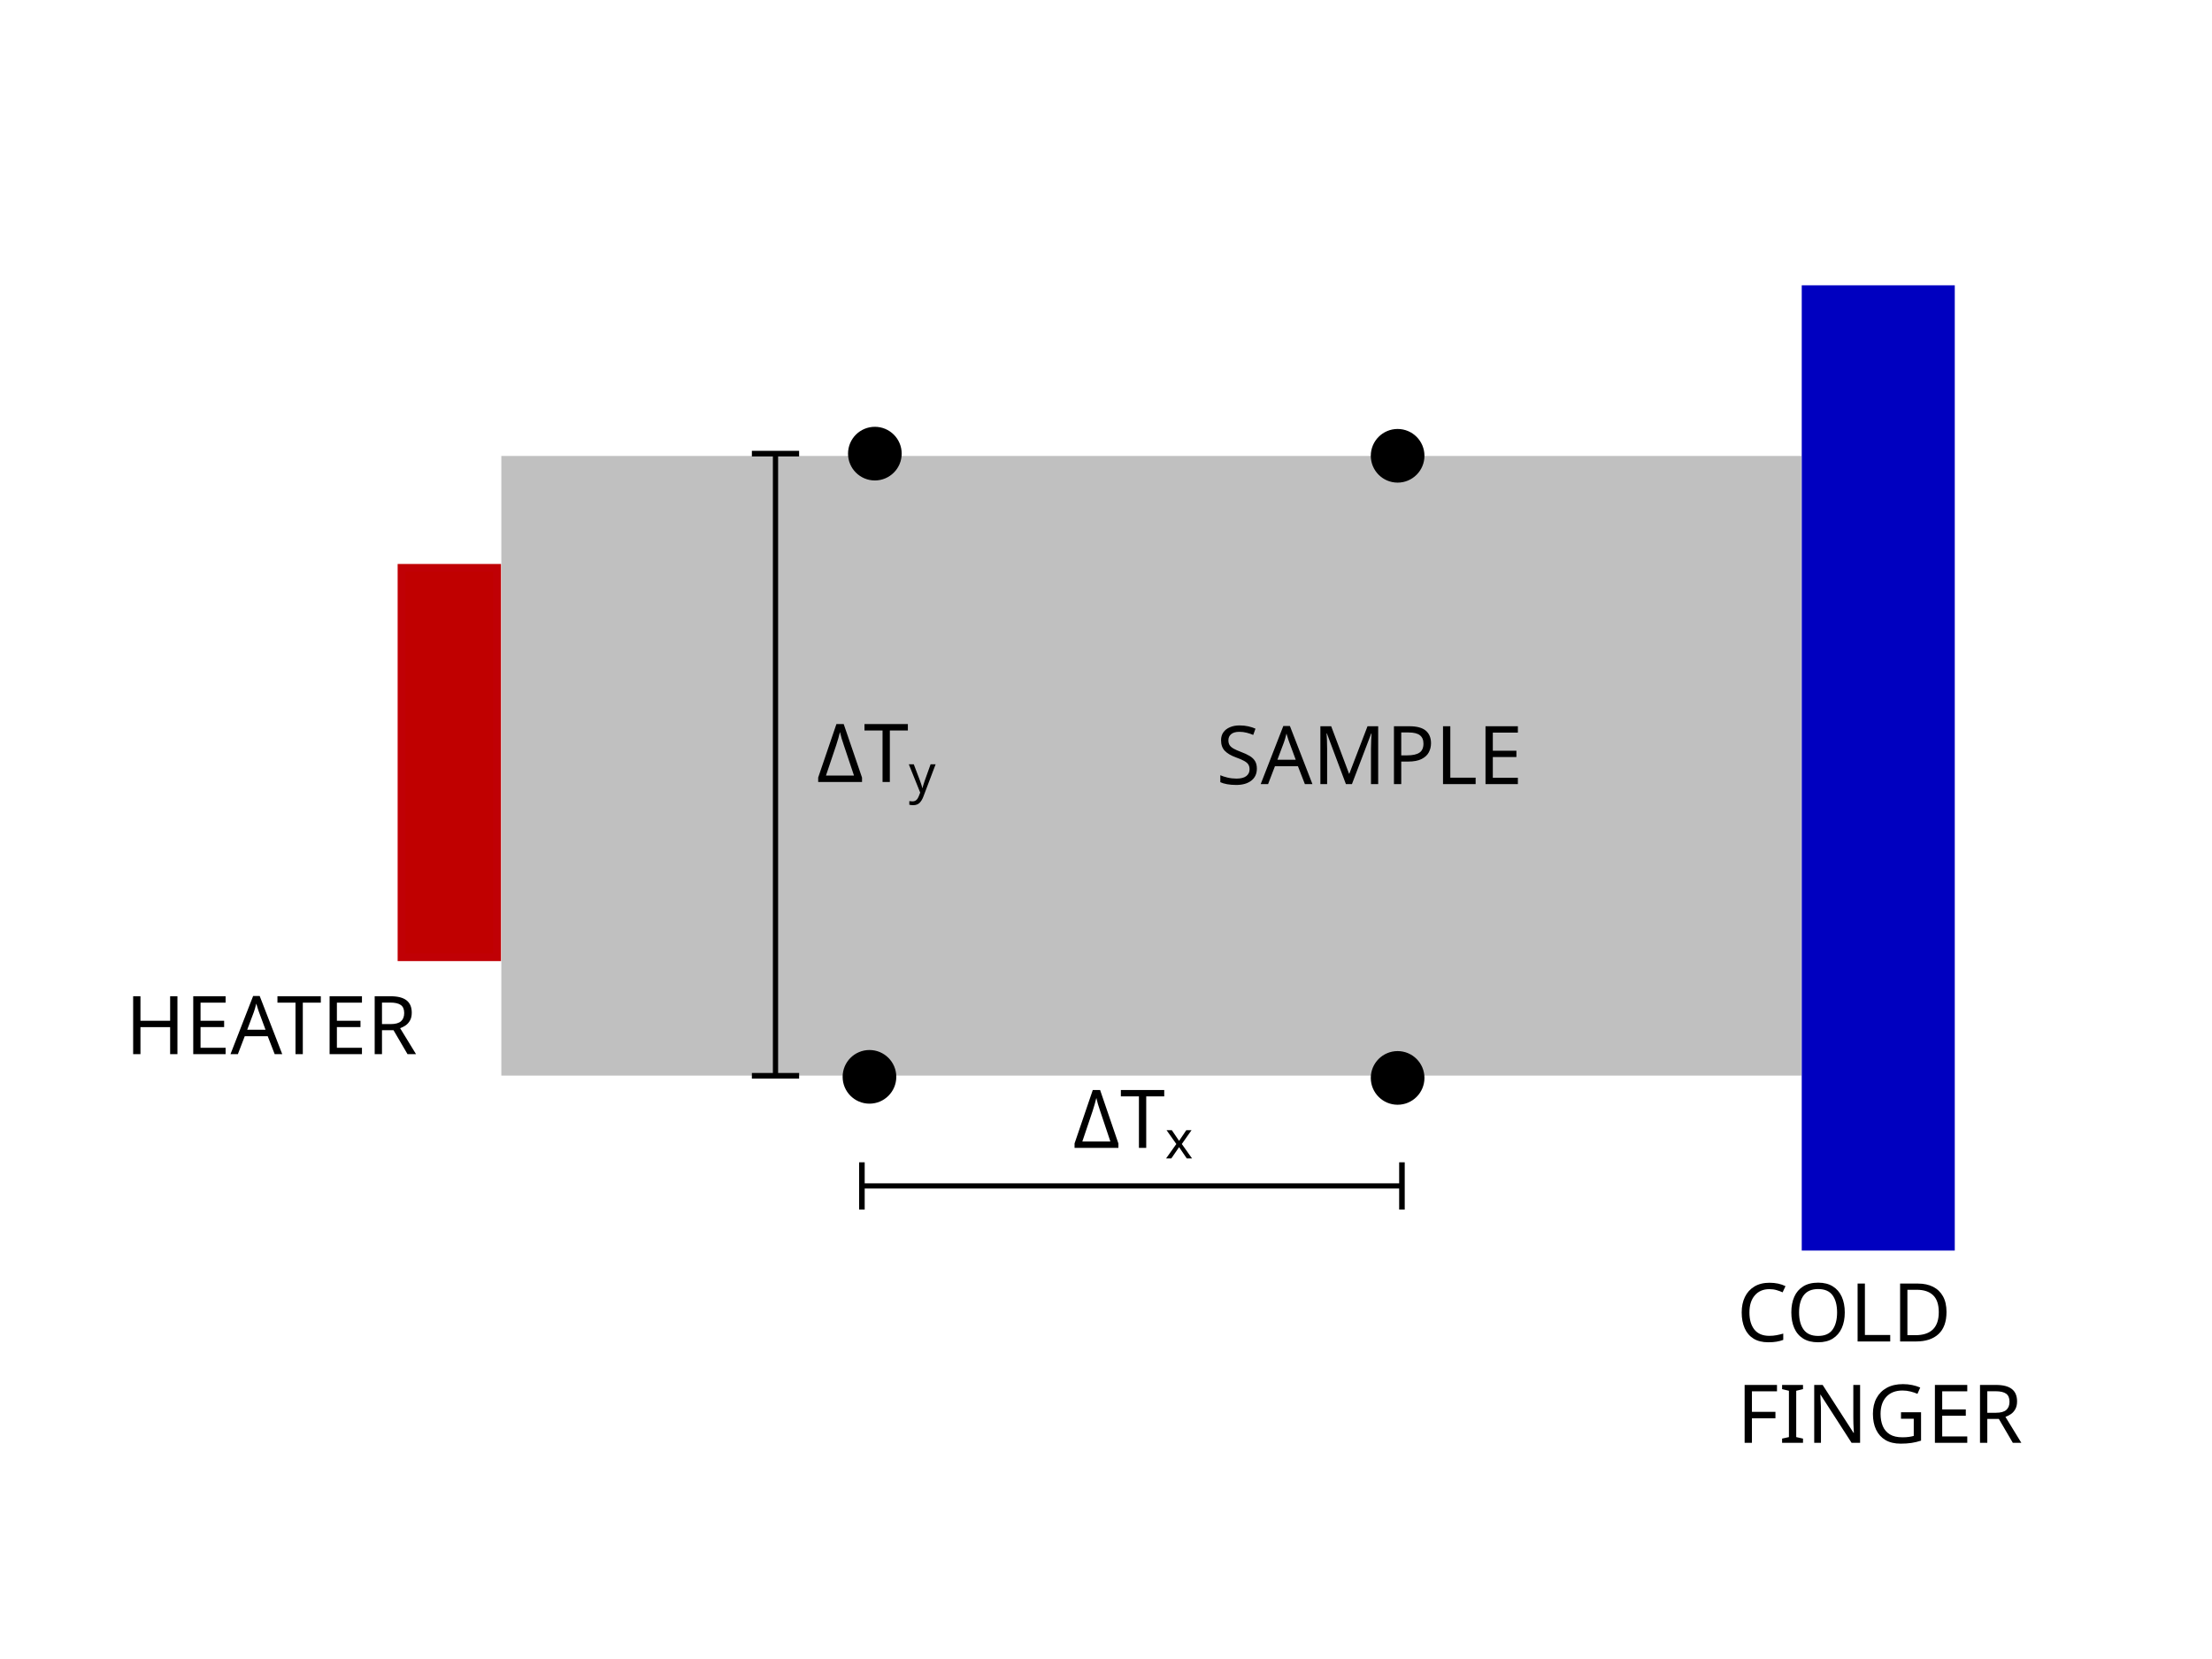
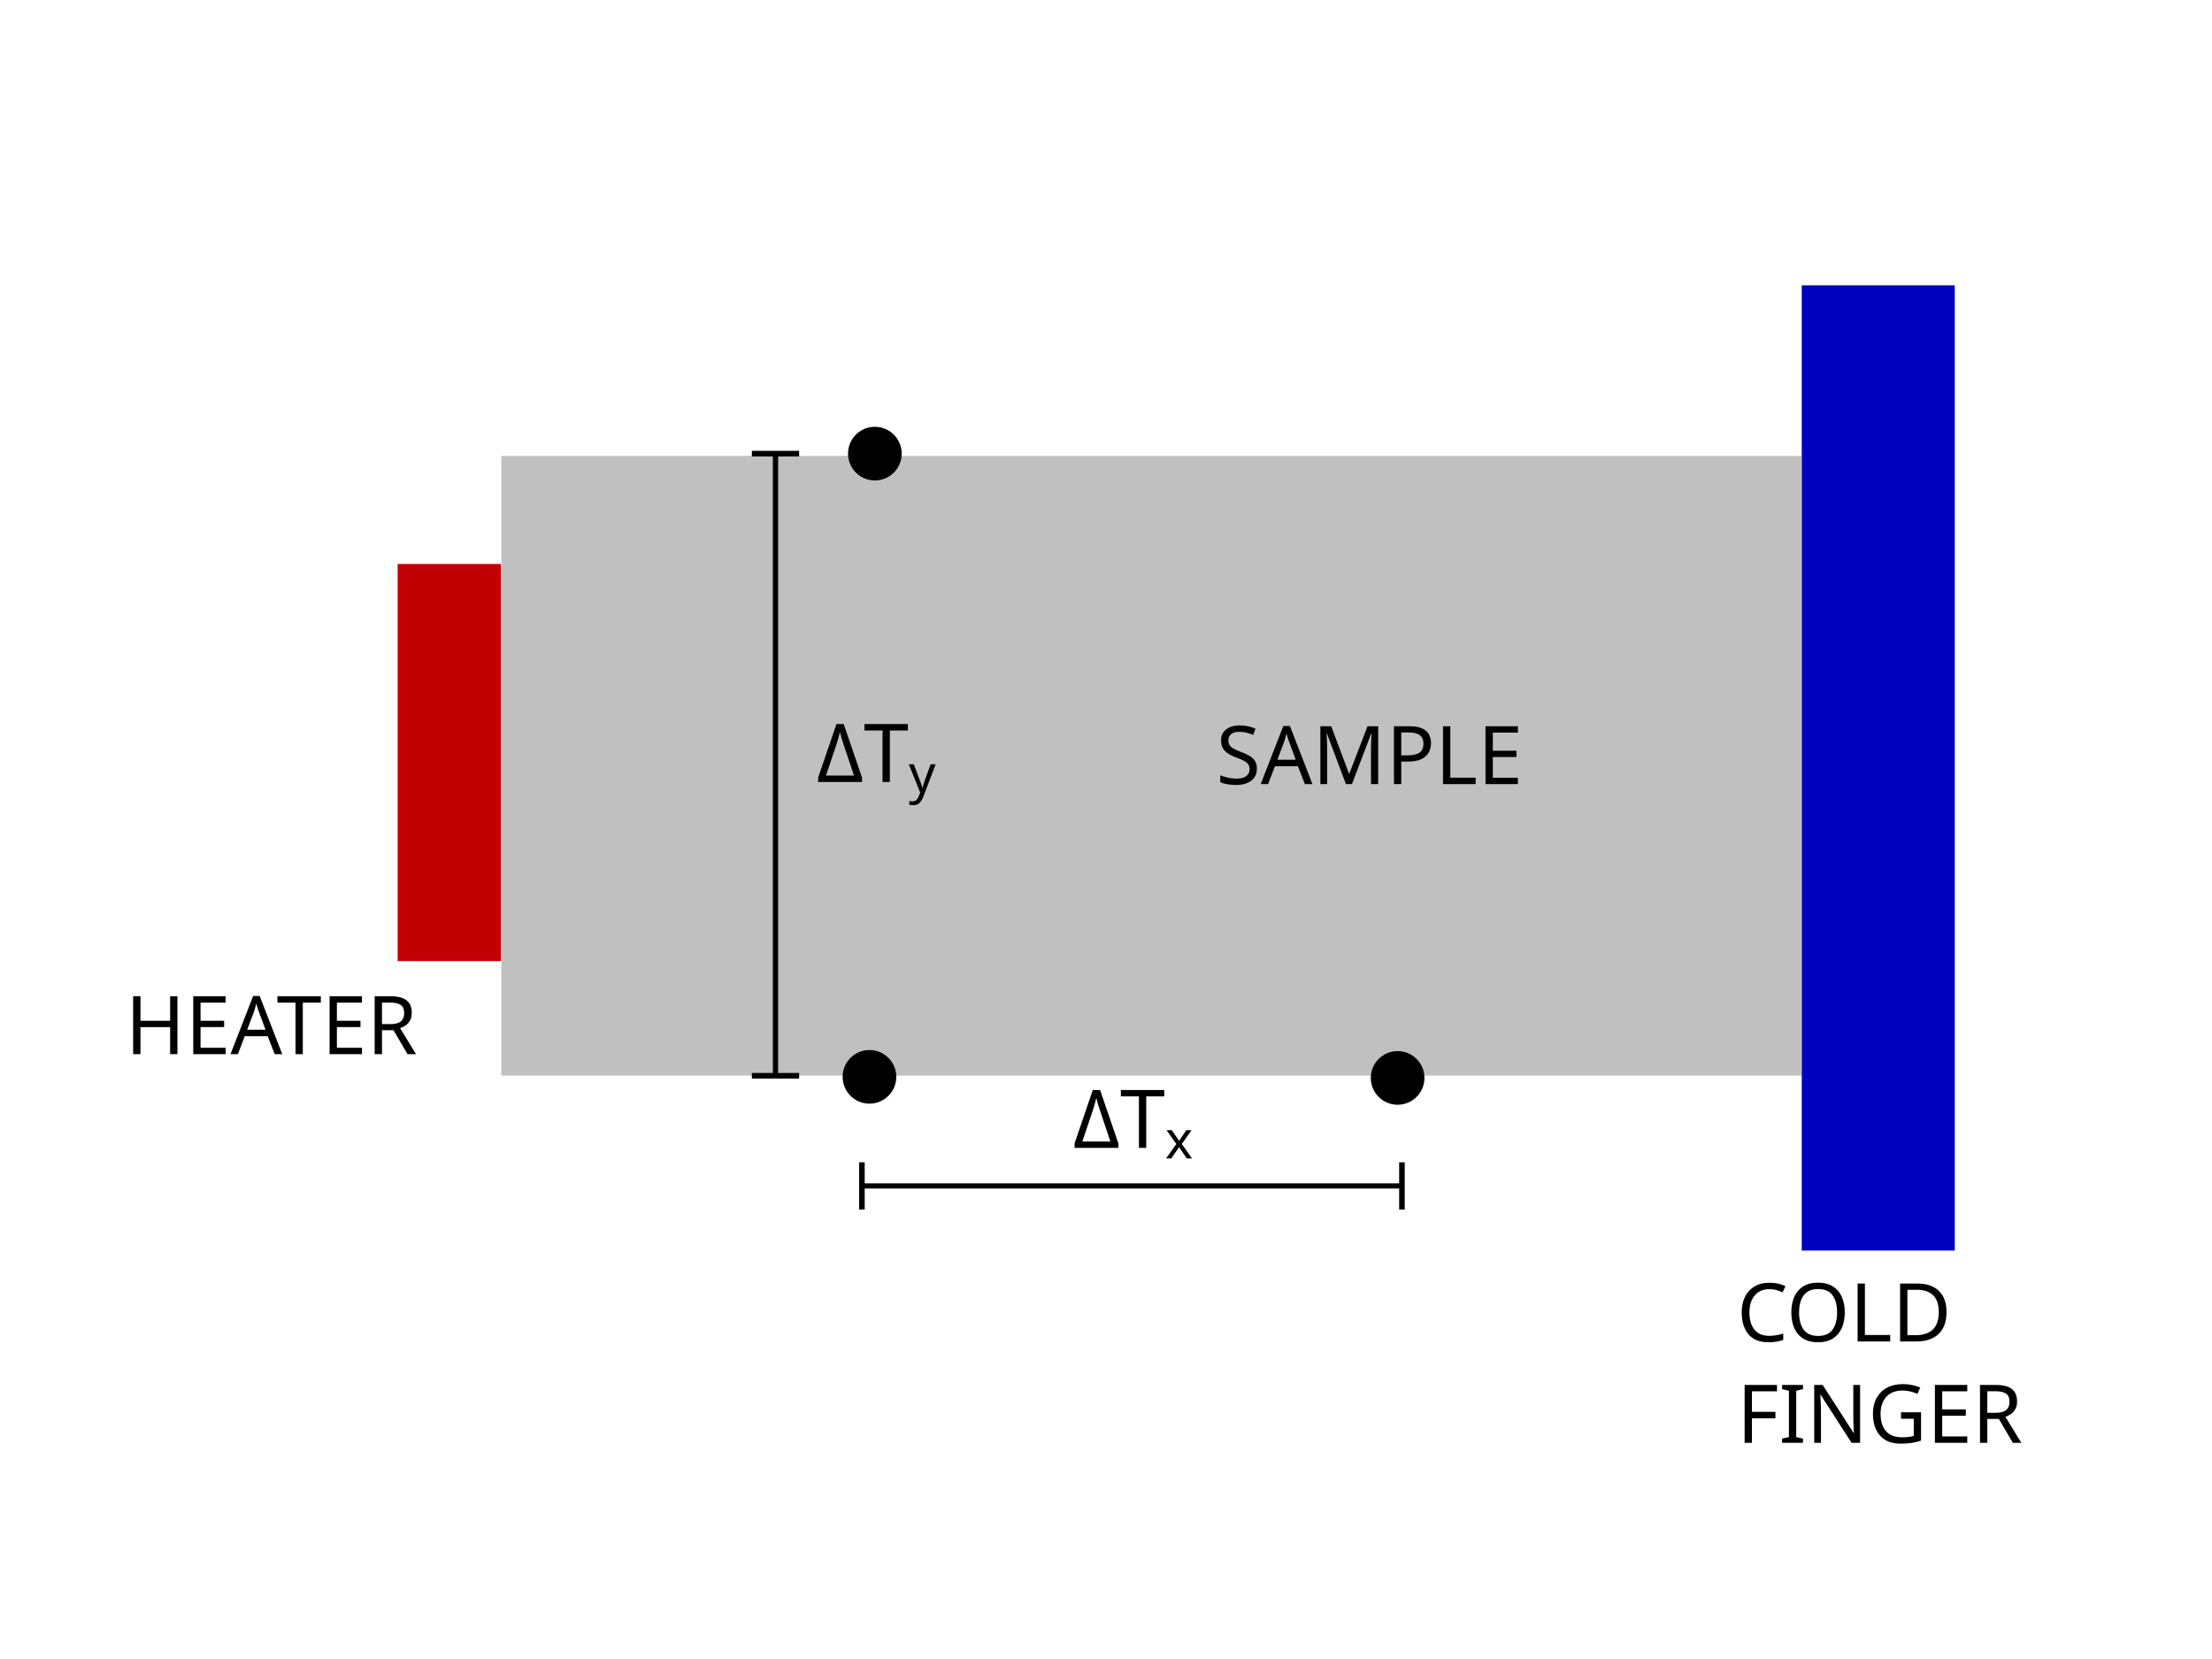
<svg xmlns="http://www.w3.org/2000/svg" width="800px" height="600px" viewBox="0 0 800 600" version="1.1" id="SVGRoot">
  <defs id="defs863">
    <marker style="overflow:visible" id="marker1932" refX="0.0" refY="0.0" orient="auto">
      <path transform="scale(0.8)" style="fill:none;fill-opacity:0.75;fill-rule:evenodd;stroke:#000000;stroke-width:1pt;stroke-opacity:1" d="M 0.0,5.65 L 0.0,-5.65" id="path1930" />
    </marker>
    <marker orient="auto" refY="0.0" refX="0.0" id="StopL" style="overflow:visible">
      <path id="path1695" d="M 0.0,5.65 L 0.0,-5.65" style="fill:none;fill-opacity:0.75;fill-rule:evenodd;stroke:#000000;stroke-width:1pt;stroke-opacity:1" transform="scale(0.8)" />
    </marker>
    <marker orient="auto" refY="0.0" refX="0.0" id="Arrow2Mend" style="overflow:visible;">
      <path id="path1553" style="fill-rule:evenodd;stroke-width:0.625;stroke-linejoin:round;stroke:#000000;stroke-opacity:1;fill:#000000;fill-opacity:1" d="M 8.719,4.034 L -2.207,0.016 L 8.719,-4.002 C 6.973,-1.63 6.983,1.616 8.719,4.034 z " transform="scale(0.6) rotate(180) translate(0,0)" />
    </marker>
    <marker orient="auto" refY="0.0" refX="0.0" id="TriangleOutL" style="overflow:visible">
      <path id="path1668" d="M 5.77,0.0 L -2.88,5.0 L -2.88,-5.0 L 5.77,0.0 z " style="fill-rule:evenodd;stroke:#000000;stroke-width:1pt;stroke-opacity:1;fill:#000000;fill-opacity:1" transform="scale(0.8)" />
    </marker>
    <marker orient="auto" refY="0.0" refX="0.0" id="Arrow1Lstart" style="overflow:visible">
      <path id="path1526" d="M 0.0,0.0 L 5.0,-5.0 L -12.5,0.0 L 5.0,5.0 L 0.0,0.0 z " style="fill-rule:evenodd;stroke:#000000;stroke-width:1pt;stroke-opacity:1;fill:#000000;fill-opacity:1" transform="scale(0.8) translate(12.5,0)" />
    </marker>
  </defs>
  <g id="layer1">
    <rect style="fill:#c0c0c0;fill-opacity:1;stroke:#c0c0c0;stroke-width:3;stroke-miterlimit:4;stroke-dasharray:none;stroke-opacity:1" id="rect1419" width="467.188" height="221.094" x="182.812" y="166.406" ry="0" />
    <rect style="fill:#c00000;fill-opacity:1;stroke:#c00005;stroke-width:2.821;stroke-miterlimit:4;stroke-dasharray:none;stroke-opacity:1" id="rect1421" width="34.554" height="140.804" x="145.223" y="205.379" />
    <rect style="fill:#0000c0;fill-opacity:1;stroke:#0000c0;stroke-width:2.614;stroke-miterlimit:4;stroke-dasharray:none;stroke-opacity:1" id="rect1423" width="52.73" height="346.48" x="652.932" y="104.494" />
    <text xml:space="preserve" style="font-style:normal;font-weight:normal;font-size:29.333px;line-height:1.25;font-family:sans-serif;letter-spacing:0px;word-spacing:0px;fill:#000000;fill-opacity:1;stroke:none" x="439.844" y="283.594" id="text1427">
      <tspan id="tspan1425" x="439.844" y="283.594">SAMPLE</tspan>
    </text>
    <text xml:space="preserve" style="font-style:normal;font-weight:normal;font-size:29.333px;line-height:1.25;font-family:sans-serif;letter-spacing:0px;word-spacing:0px;fill:#000000;fill-opacity:1;stroke:none" x="45.313" y="381.25" id="text1431">
      <tspan id="tspan1429" x="45.313" y="381.25">HEATER</tspan>
    </text>
    <text xml:space="preserve" style="font-style:normal;font-weight:normal;font-size:29.333px;line-height:1.25;font-family:sans-serif;letter-spacing:0px;word-spacing:0px;fill:#000000;fill-opacity:1;stroke:none" x="261.719" y="57.031" id="text1435">
      <tspan id="tspan1433" x="57.031" y="243.385" style="font-style:normal;font-variant:normal;font-weight:normal;font-stretch:normal;font-size:29.333px;font-family:sans-serif;-inkscape-font-specification:'sans-serif, Normal';font-variant-ligatures:normal;font-variant-caps:normal;font-variant-numeric:normal;font-feature-settings:normal;text-align:start;writing-mode:tb-rl;text-anchor:start" />
    </text>
    <circle style="fill:#000000;fill-opacity:1;stroke:#000000;stroke-width:1.969;stroke-miterlimit:4;stroke-dasharray:none;stroke-opacity:1" id="path1437" cx="314.453" cy="389.453" r="8.718" />
-     <circle style="fill:#000000;fill-opacity:1;stroke:#000000;stroke-width:1.969;stroke-miterlimit:4;stroke-dasharray:none;stroke-opacity:1" id="path1437-2" cx="505.469" cy="164.844" r="8.718" />
    <circle style="fill:#000000;fill-opacity:1;stroke:#000000;stroke-width:1.969;stroke-miterlimit:4;stroke-dasharray:none;stroke-opacity:1" id="path1437-8" cx="316.406" cy="164.062" r="8.718" />
    <circle style="fill:#000000;fill-opacity:1;stroke:#000000;stroke-width:1.969;stroke-miterlimit:4;stroke-dasharray:none;stroke-opacity:1" id="path1437-9" cx="505.469" cy="389.844" r="8.718" />
    <text xml:space="preserve" style="font-style:normal;font-weight:normal;font-size:29.333px;line-height:1.25;font-family:sans-serif;letter-spacing:0px;word-spacing:0px;fill:#000000;fill-opacity:1;stroke:none" x="628.125" y="485.156" id="text1468">
      <tspan id="tspan1466" x="628.125" y="485.156">COLD</tspan>
      <tspan x="628.125" y="521.823" id="tspan1470">FINGER</tspan>
    </text>
    <text xml:space="preserve" style="font-style:normal;font-weight:normal;font-size:29.333px;line-height:1.25;font-family:sans-serif;letter-spacing:0px;word-spacing:0px;fill:#000000;fill-opacity:1;stroke:none" x="295.312" y="282.812" id="text1474">
      <tspan id="tspan1478" x="295.312" y="282.812">ΔT<tspan style="font-size:65%;baseline-shift:sub" id="tspan1480">y</tspan>
      </tspan>
    </text>
    <text xml:space="preserve" style="font-style:normal;font-weight:normal;font-size:29.333px;line-height:1.25;font-family:sans-serif;letter-spacing:0px;word-spacing:0px;fill:#000000;fill-opacity:1;stroke:none" x="388.035" y="415.151" id="text1474-9">
      <tspan id="tspan1478-0" x="388.035" y="415.151">ΔT<tspan style="font-size:65%;baseline-shift:sub" id="tspan1503">x</tspan>
      </tspan>
    </text>
    <path style="fill:none;stroke:#000000;stroke-width:1.89;stroke-linecap:butt;stroke-linejoin:miter;stroke-miterlimit:4;stroke-dasharray:none;stroke-opacity:1;marker-start:url(#StopL);marker-end:url(#StopL)" d="m 311.719,428.906 c 194.531,0 195.312,0 195.312,0" id="path1524" />
    <path style="fill:none;stroke:#000000;stroke-width:1.89;stroke-linecap:butt;stroke-linejoin:miter;stroke-miterlimit:4;stroke-dasharray:none;stroke-opacity:1;marker-start:url(#marker1932);marker-end:url(#marker1932)" d="m 280.469,389.062 c 0,-224.219 0,-225 0,-225" id="path1928" />
  </g>
</svg>
